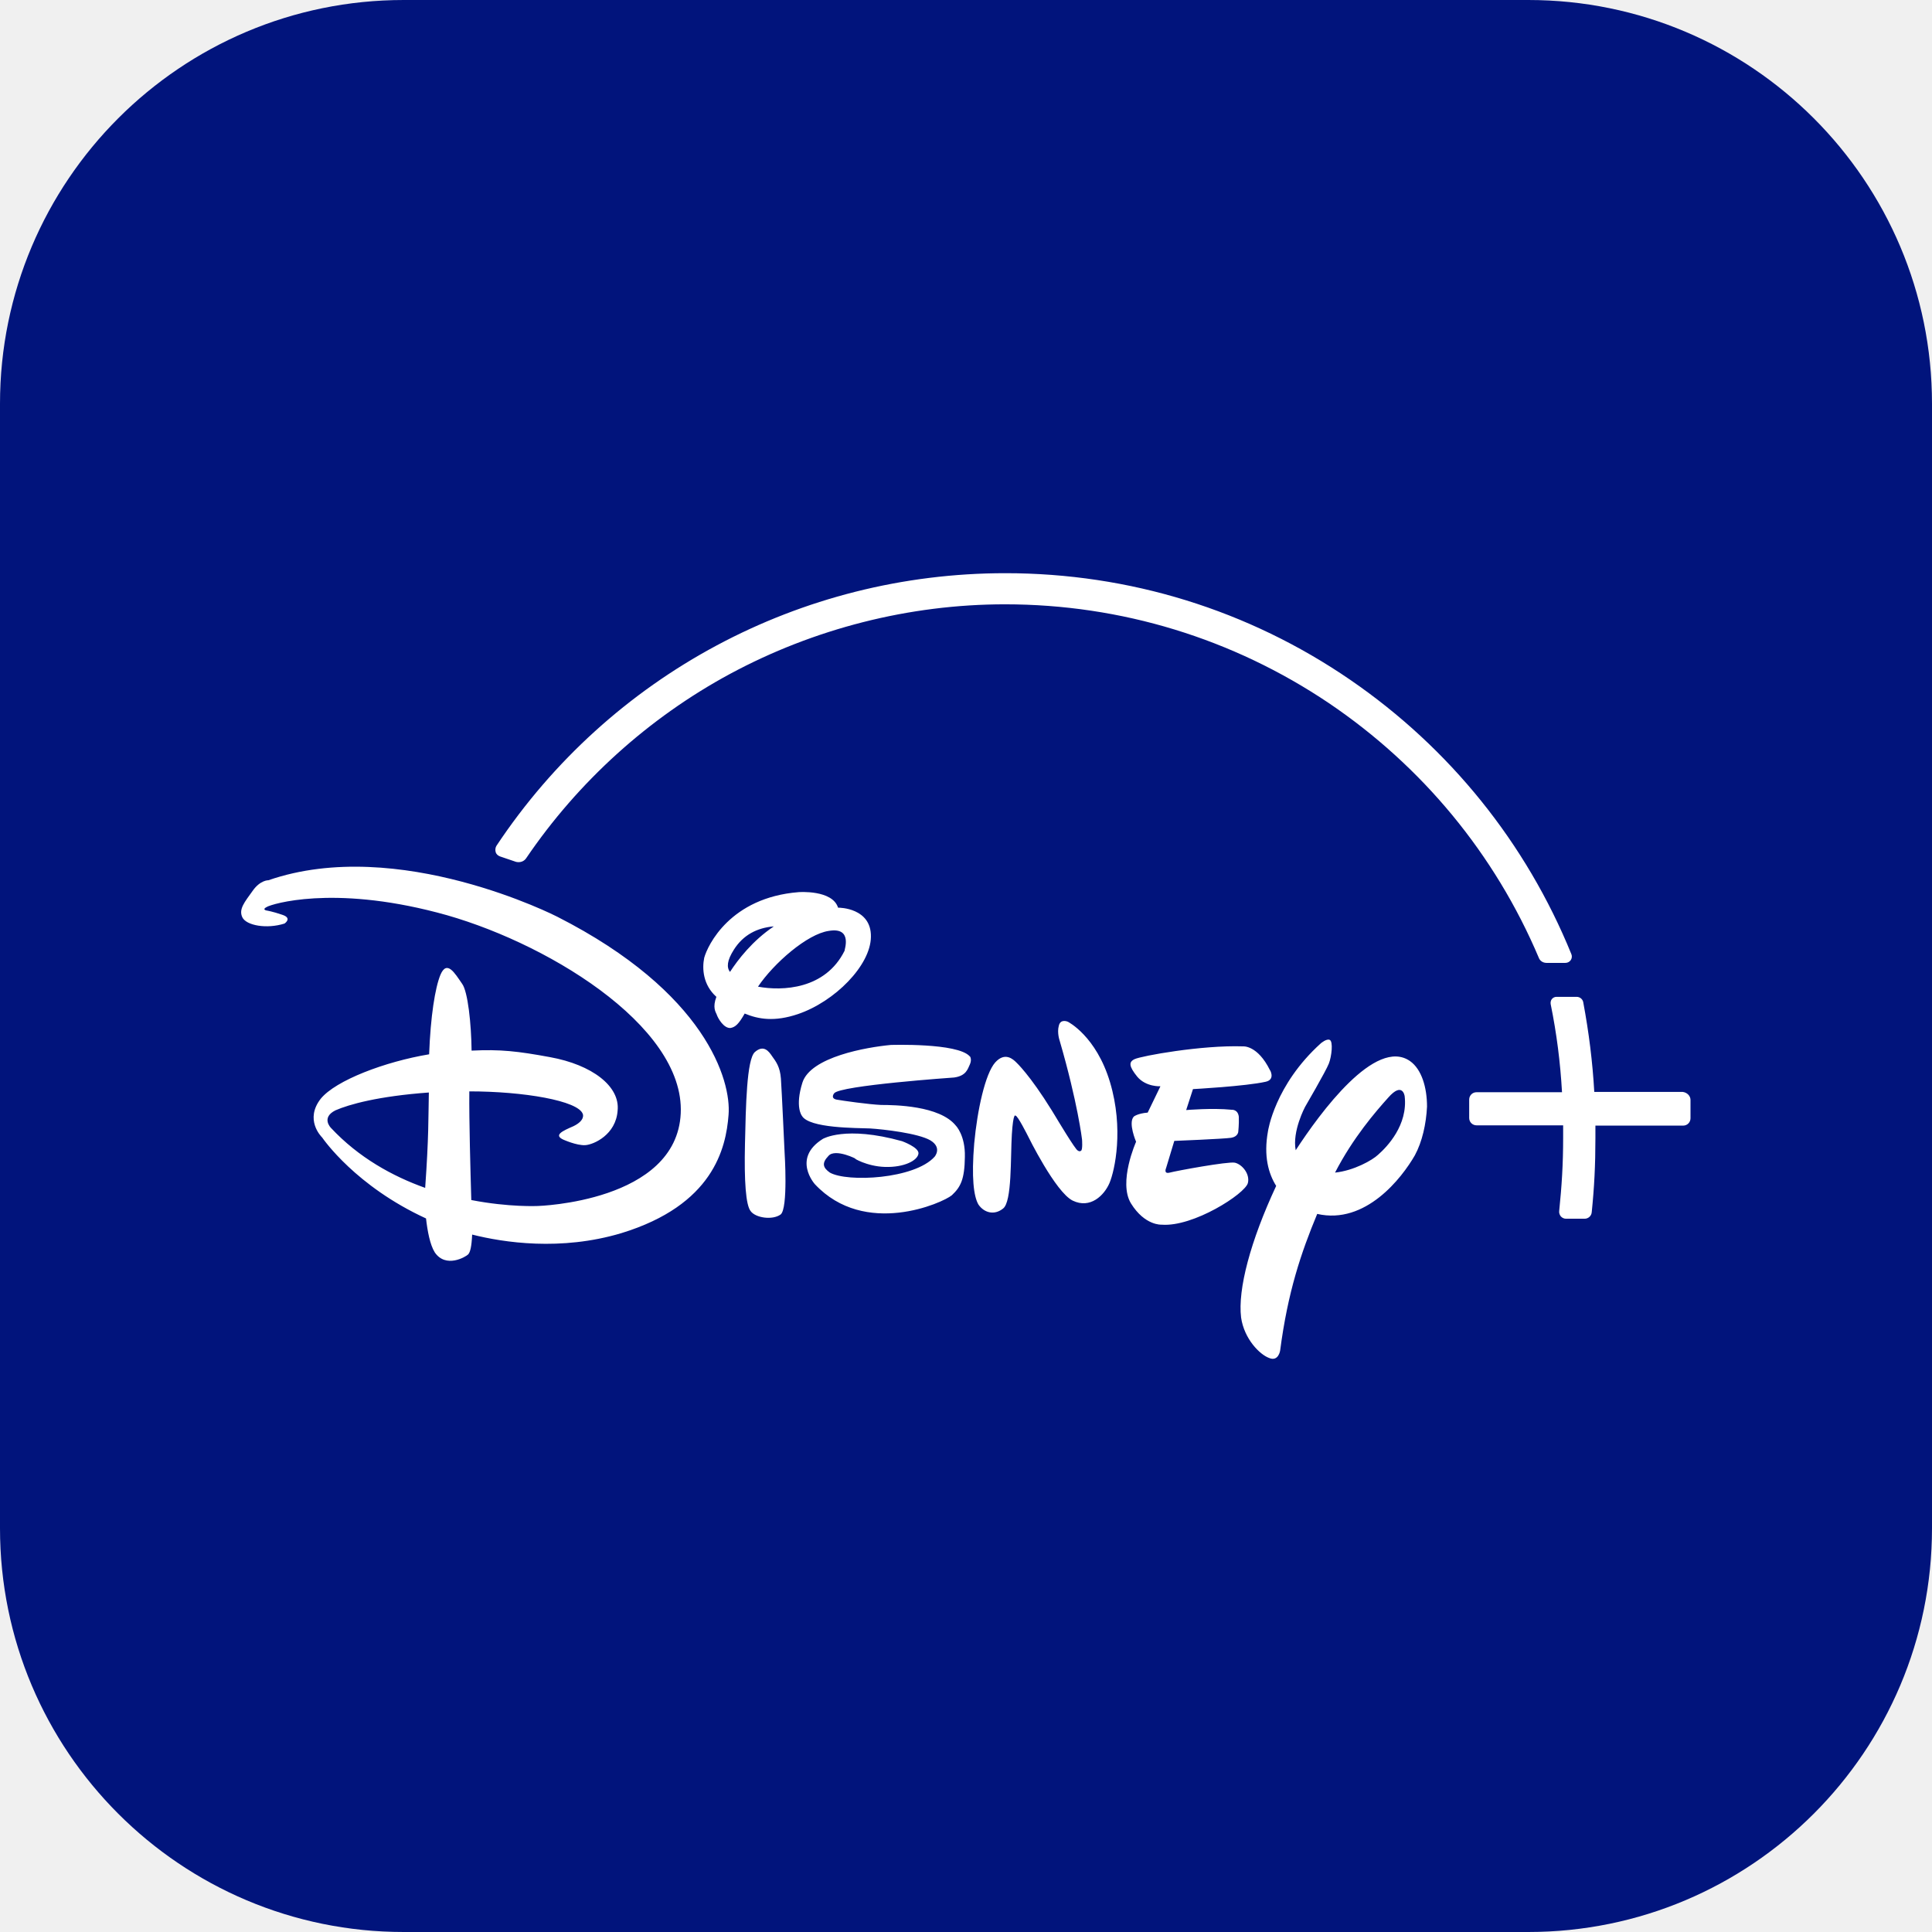
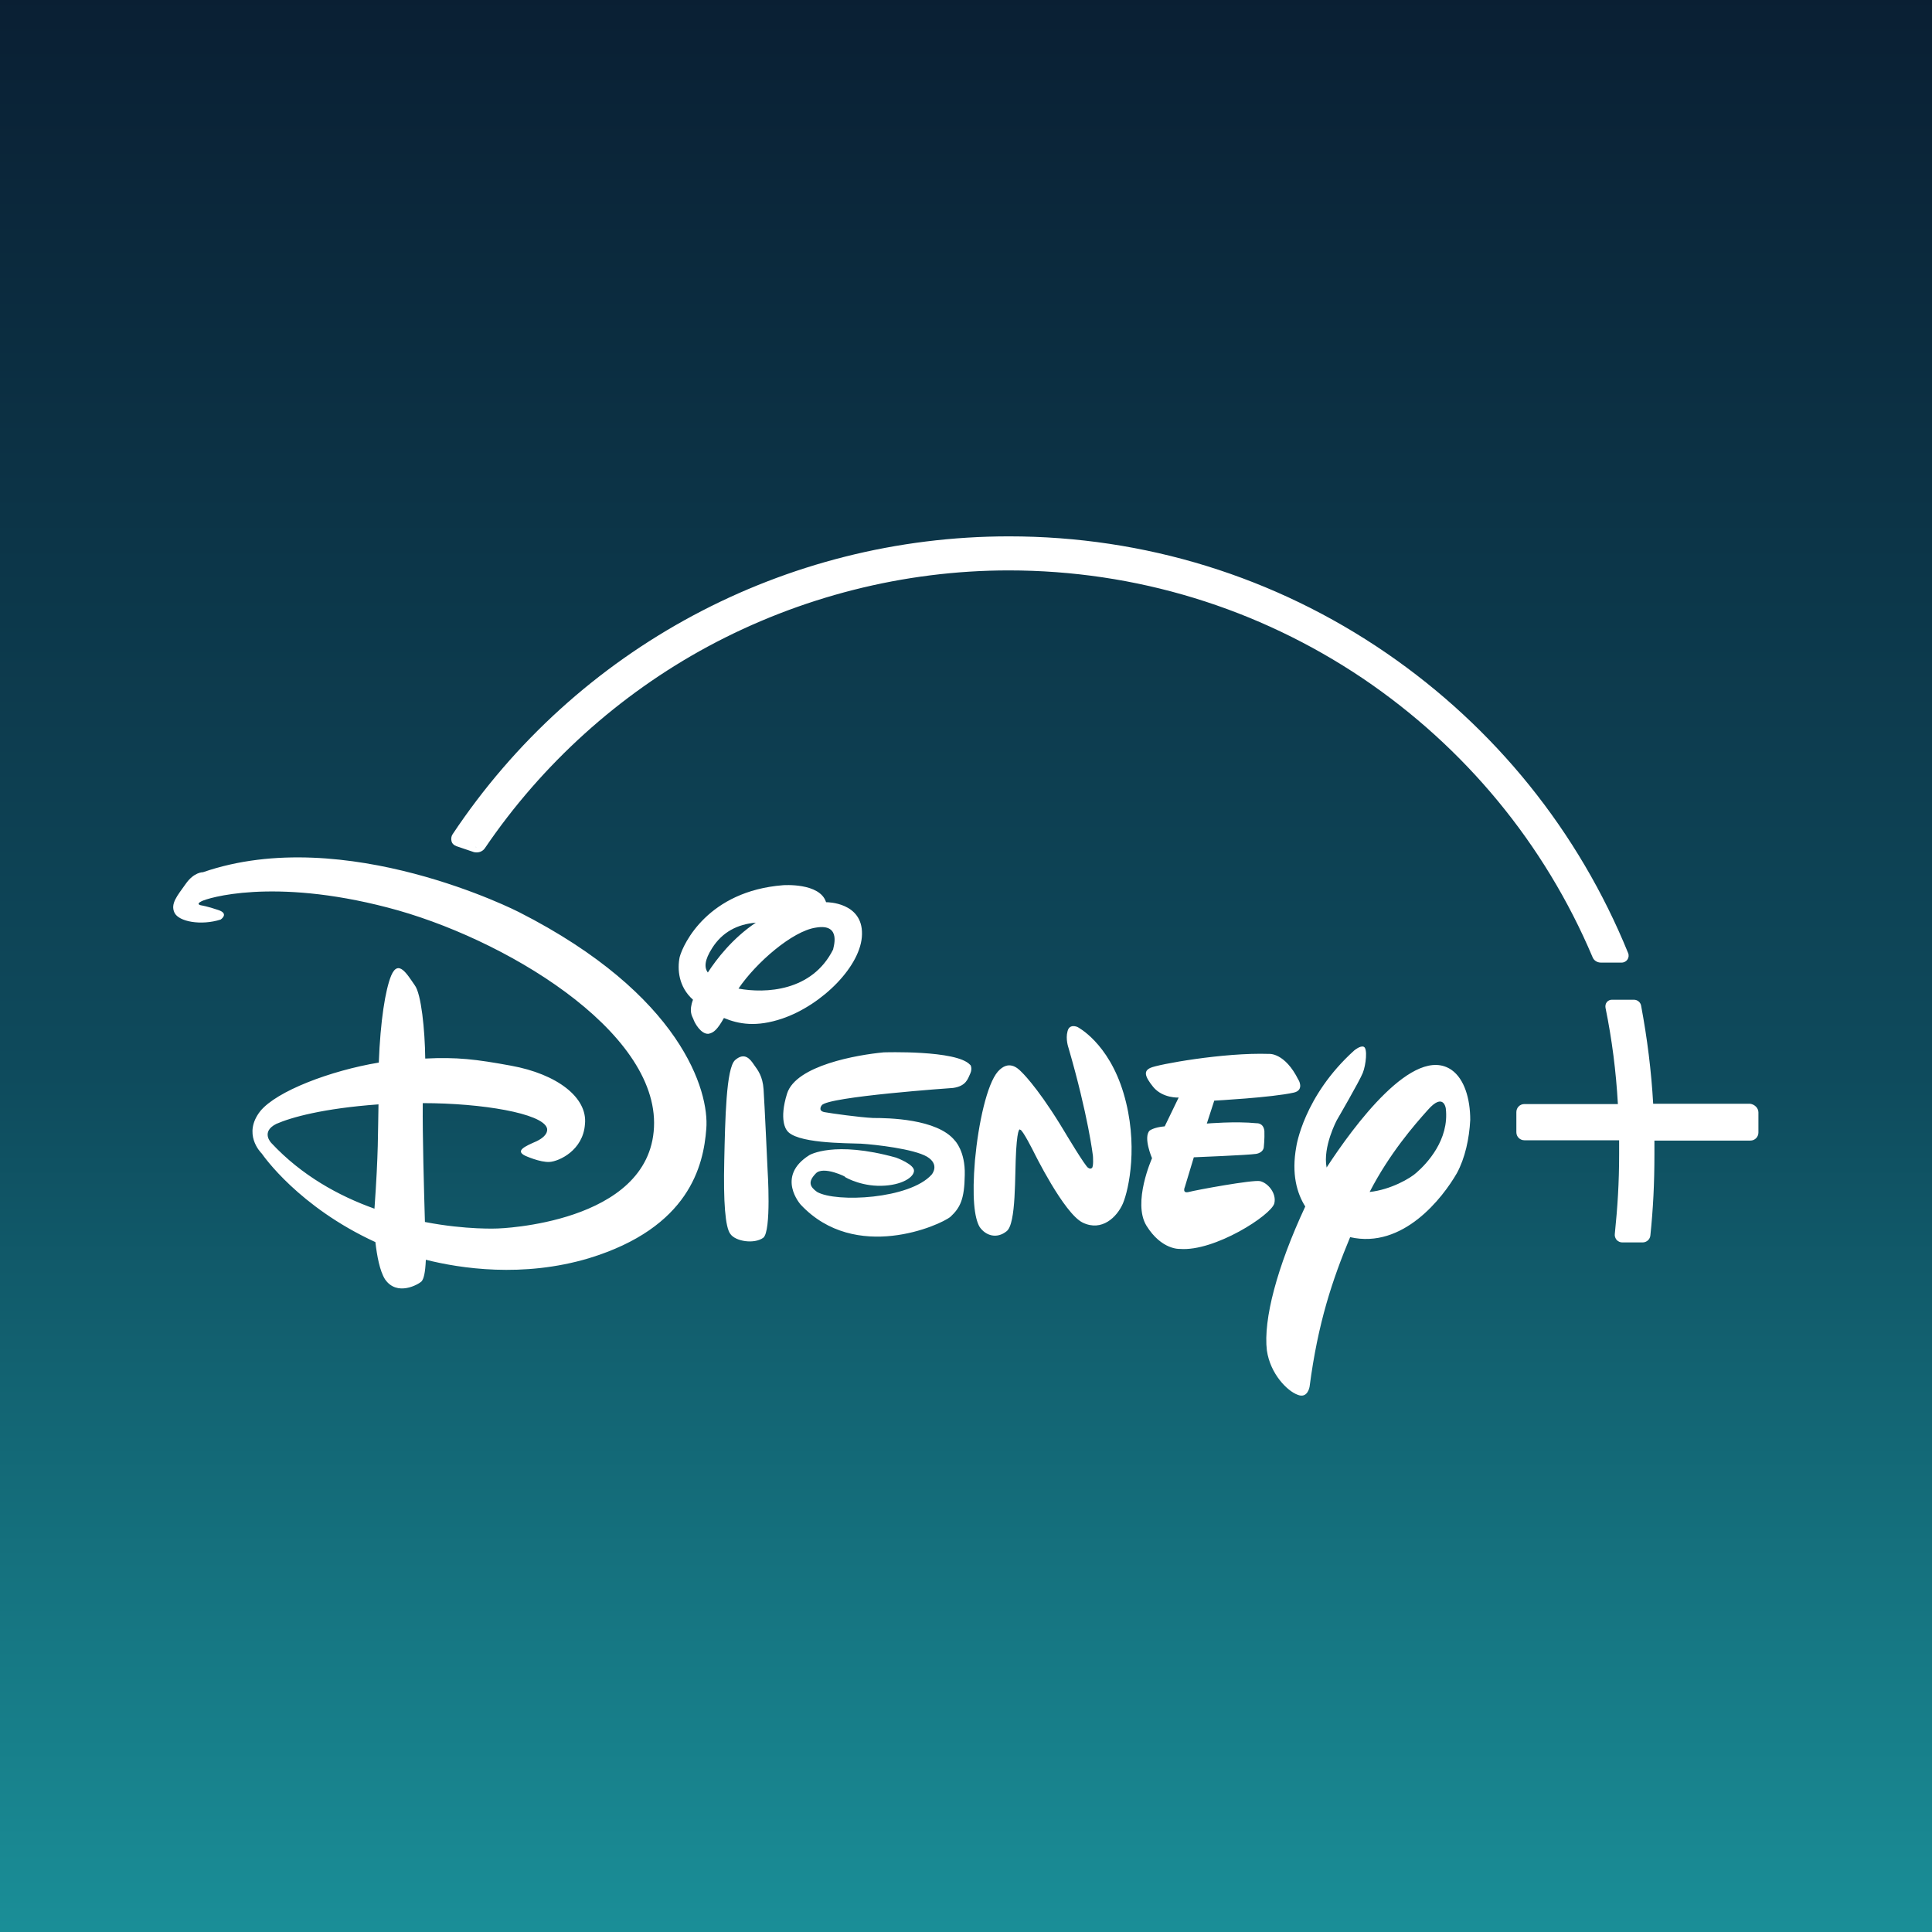
<svg xmlns="http://www.w3.org/2000/svg" viewBox="0 0 512 512" role="img">
-   <rect width="512" height="512" rx="107" fill="#01147C" />
-   <svg x="64" y="64" width="384" height="384" viewBox="0 0 512 512">
+   <defs>
+     <linearGradient id="g" x1="0" y1="0" x2="0" y2="1">
+       <stop offset="0" stop-color="#0a1f33" />
+       <stop offset="0.55" stop-color="#0e4a5c" />
+       <stop offset="1" stop-color="#1a8f98" />
+     </linearGradient>
+   </defs>
+   <rect width="512" height="512" fill="url(#g)" />
+   <svg x="46" y="46" width="420" height="420" viewBox="0 0 512 512">
    <path d="m361.9 296.9c-7.1 1.6-25.7 2.6-25.7 2.6l-2.4 7.4s9.3-.8 16.1-.1c0 0 2.2-.2 2.5 2.5.1 2.6-.2 5.3-.2 5.3s-.1 1.7-2.5 2.1c-2.6.4-20.1 1.1-20.1 1.1l-2.9 9.6s-1 2.2 1.3 1.6c2.2-.6 20.6-4 23-3.5 2.6.6 5.4 4 4.6 7.2-1 3.8-19.3 15.6-30.5 14.7 0 0-5.9.4-10.8-7.5-4.6-7.5 1.8-21.8 1.8-21.8s-2.9-6.7-.8-8.9c0 0 1.3-1.1 4.9-1.4l4.5-9.3s-5.1.3-8.2-3.4c-2.9-3.6-3.1-5.2-.9-6.2 2.3-1.1 23.6-5 38.3-4.5 0 0 5.1-.5 9.5 8.4-.1-.3 2.1 3.3-1.5 4.1m-55.2 35.8c-1.9 4.4-6.8 9.2-13 6.2-6.1-3-15.8-22.8-15.8-22.8s-3.7-7.4-4.4-7.2c0 0-.8-1.4-1.3 6.6s.1 23.8-3.1 26.2c-3.1 2.5-6.7 1.5-8.7-1.4-1.7-2.9-2.5-9.6-1.5-21.6 1.1-11.9 3.9-24.6 7.4-28.6 3.5-3.9 6.4-1.1 7.5 0 0 0 4.7 4.3 12.5 16.9l1.4 2.3s7.1 11.9 7.8 11.9c0 0 .6.5 1.1.1.7-.2.4-4 .4-4s-1.5-12.9-7.9-34.9c0 0-1-2.8-.3-5.3.6-2.6 3.2-1.4 3.2-1.4s10 5 14.9 21.4 1.7 31.1-.2 35.6m-49.3-42c-.8 1.7-1.3 4.1-5.6 4.7 0 0-40.5 2.8-42.4 5.6 0 0-1.4 1.7.8 2.2 2.2.4 11.4 1.7 15.8 1.9 4.7 0 20.7.2 26.4 7.3 0 0 3.4 3.4 3.2 11.1-.1 7.9-1.5 10.6-4.6 13.5-3.2 2.7-30.7 15-48.4-3.9 0 0-8.2-9.1 2.8-16 0 0 7.9-4.8 28 .8 0 0 6.1 2.2 5.8 4.4-.3 2.4-5 4.9-11.8 4.7-6.6-.2-11.4-3.3-10.5-2.9.9.3-7.1-3.8-9.5-1-2.5 2.6-1.9 4.2.5 5.9 6.2 3.5 29.9 2.3 37-5.6 0 0 2.8-3.2-1.5-5.8-4.3-2.5-16.5-3.9-21.3-4.2-4.6-.2-21.6 0-24.1-4.5 0 0-2.5-3.1.2-11.7 2.9-9.1 22.7-12.5 31.2-13.3 0 0 23.6-.8 27.9 4 .2 0 .8 1.2.1 2.8m-66.9 53.1c-2.9 2.1-8.9 1.2-10.6-1.2-1.7-2.1-2.3-10.5-2-23.7.3-13.3.6-29.9 3.5-32.5 3.1-2.7 4.9-.3 6.1 1.5 1.3 1.8 2.8 3.7 3.1 7.9s1.3 26.1 1.3 26.1 1.3 19.8-1.4 21.9m6.1-70.8c-8.3 2.8-14 1.8-18.8-.2-2.1 3.7-3.3 4.8-5 5.1-2.4.2-4.5-3.5-4.9-4.8-.4-.9-1.5-2.5-.1-6.2-4.7-4.2-5.1-9.9-4.3-13.8 1.2-4.4 9.2-21.3 33.4-23.2 0 0 11.9-.9 13.9 5.5h.3s11.5 0 11.3 10.3c-.1 10.1-12.8 22.9-25.8 27.3M174 250.2c-2.5 3.9-2.6 6.3-1.4 7.9 2.8-4.3 7.9-11 15.5-16.1-5.9.5-10.8 3-14.1 8.2m33.5-6.6c-7.6 1.1-19.4 11.4-25 19.7 8.6 1.6 23.8 1 30.6-12.7-.2 0 3.1-8.5-5.6-7m207.1 79.3c-4.6 8-17.4 24.6-34.5 20.7-5.7 13.7-10.4 27.6-13.1 48.3 0 0-.6 4-3.9 2.6-3.3-1.2-8.8-6.7-9.9-14.3-1.2-10 3.3-27 12.4-46.5-2.7-4.3-4.5-10.5-2.9-19.3 0 0 2.3-16.3 18.7-31.1 0 0 2-1.7 3.1-1.2 1.3.5.7 5.9-.3 8.4-1 2.6-8.4 15.3-8.4 15.3s-4.6 8.6-3.3 15.3c8.6-13.2 28.2-40 40.4-31.5 4.1 2.9 6 9.3 6 16.1-.3 6.1-1.7 12.4-4.3 17.2M411 302s-.7-5.3-5.8.5c-4.4 4.9-12.4 14.1-18.8 26.5 6.7-.7 13.2-4.4 15.2-6.3 3.2-2.8 10.6-10.5 9.4-20.7m-238.9 6.6c-.9 11.9-5.5 31.9-37.9 41.8-21.4 6.4-41.6 3.3-52.7.5-.2 4.4-.7 6.2-1.4 7-.9.9-7.9 5-11.8-.7-1.7-2.7-2.6-7.6-3.1-12-24.8-11.4-36.2-27.9-36.7-28.6-.5-.5-6.2-6.4-.5-13.7 5.3-6.5 22.7-13.1 38.3-15.7.5-13.4 2.1-23.5 4-28.1 2.3-5.4 5.1-.5 7.6 3.1 2.1 2.7 3.3 14.4 3.4 23.7 10.2-.5 16.3.2 27.7 2.3 14.9 2.7 24.8 10.3 23.9 18.9-.6 8.5-8.4 12-11.4 12.2-3.1.2-7.9-2-7.9-2-3.3-1.6-.2-3 3.7-4.7 4.3-2.1 3.3-4.3 3.3-4.3-1.6-4.7-20.9-8-40.1-8-.1 10.6.4 28.1.7 38.4 13.4 2.6 23.5 2.1 23.5 2.1s49-1.4 50.5-32.7-48.9-61.4-86.1-71c-37.2-9.7-58.3-3-60.1-2-2 1-.1 1.3-.1 1.3s2 .3 5.5 1.5c3.7 1.2.8 3.1.8 3.1-6.3 2-13.5.7-14.9-2.2s.9-5.5 3.6-9.3c2.7-3.9 5.6-3.8 5.6-3.8 46-15.9 102.1 12.9 102.1 12.9 52.5 26.7 61.5 57.9 60.5 70M33.2 307c-5.2 2.6-1.6 6.2-1.6 6.2 9.8 10.5 21.8 17.1 33.3 21.2 1.3-18.2 1.1-24.6 1.3-33.7-17.9 1.3-28.2 4.2-33 6.3m478.8-3.7v6.5c0 1.4-1.1 2.6-2.6 2.6h-31v4.4c0 9.6-.4 17.4-1.3 26.2-.1 1.3-1.2 2.3-2.5 2.3H468c-.7 0-1.3-.3-1.8-.8-.4-.5-.7-1.2-.6-1.9.9-8.8 1.4-16.5 1.4-25.9v-4.4h-30.6c-1.4 0-2.6-1.1-2.6-2.6v-6.5c0-1.4 1.1-2.6 2.6-2.6h30.2c-.6-10.6-1.9-20.8-4-31.1-.1-.6 0-1.3.4-1.8s1-.8 1.6-.8h7.2c1.1 0 2.1.8 2.3 1.9 2 10.7 3.3 21.1 3.9 31.7h31.3c1.5.2 2.7 1.4 2.7 2.8m-42.1-51.5c-16-39.3-43-72.8-78.1-96.9-36-24.7-78.1-37.7-121.9-37.7-72.4 0-139.7 36-179.8 96.3-.4.6-.5 1.5-.3 2.2.2.8.8 1.3 1.6 1.6l5.6 1.9c.3.1.7.1 1 .1 1 0 2-.5 2.6-1.4 18.4-27.1 43.3-49.6 72-65.1 29.7-16 63.3-24.6 97.2-24.6 41 0 80.5 12.1 114.4 34.9 33 22.3 58.7 53.4 74.2 90 .4 1.1 1.5 1.8 2.7 1.8h6.7c.8 0 1.5-.4 1.9-1s.5-1.4.2-2.1m-372-34.2c-.1 0-.3 0-.4-.1.1 0 .2.1.4.1.1 0 0 0 0 0m361.7 36.5c.1.1.3.2.4.2-.1-.1-.3-.1-.4-.2" fill="#fff" />
  </svg>
</svg>
